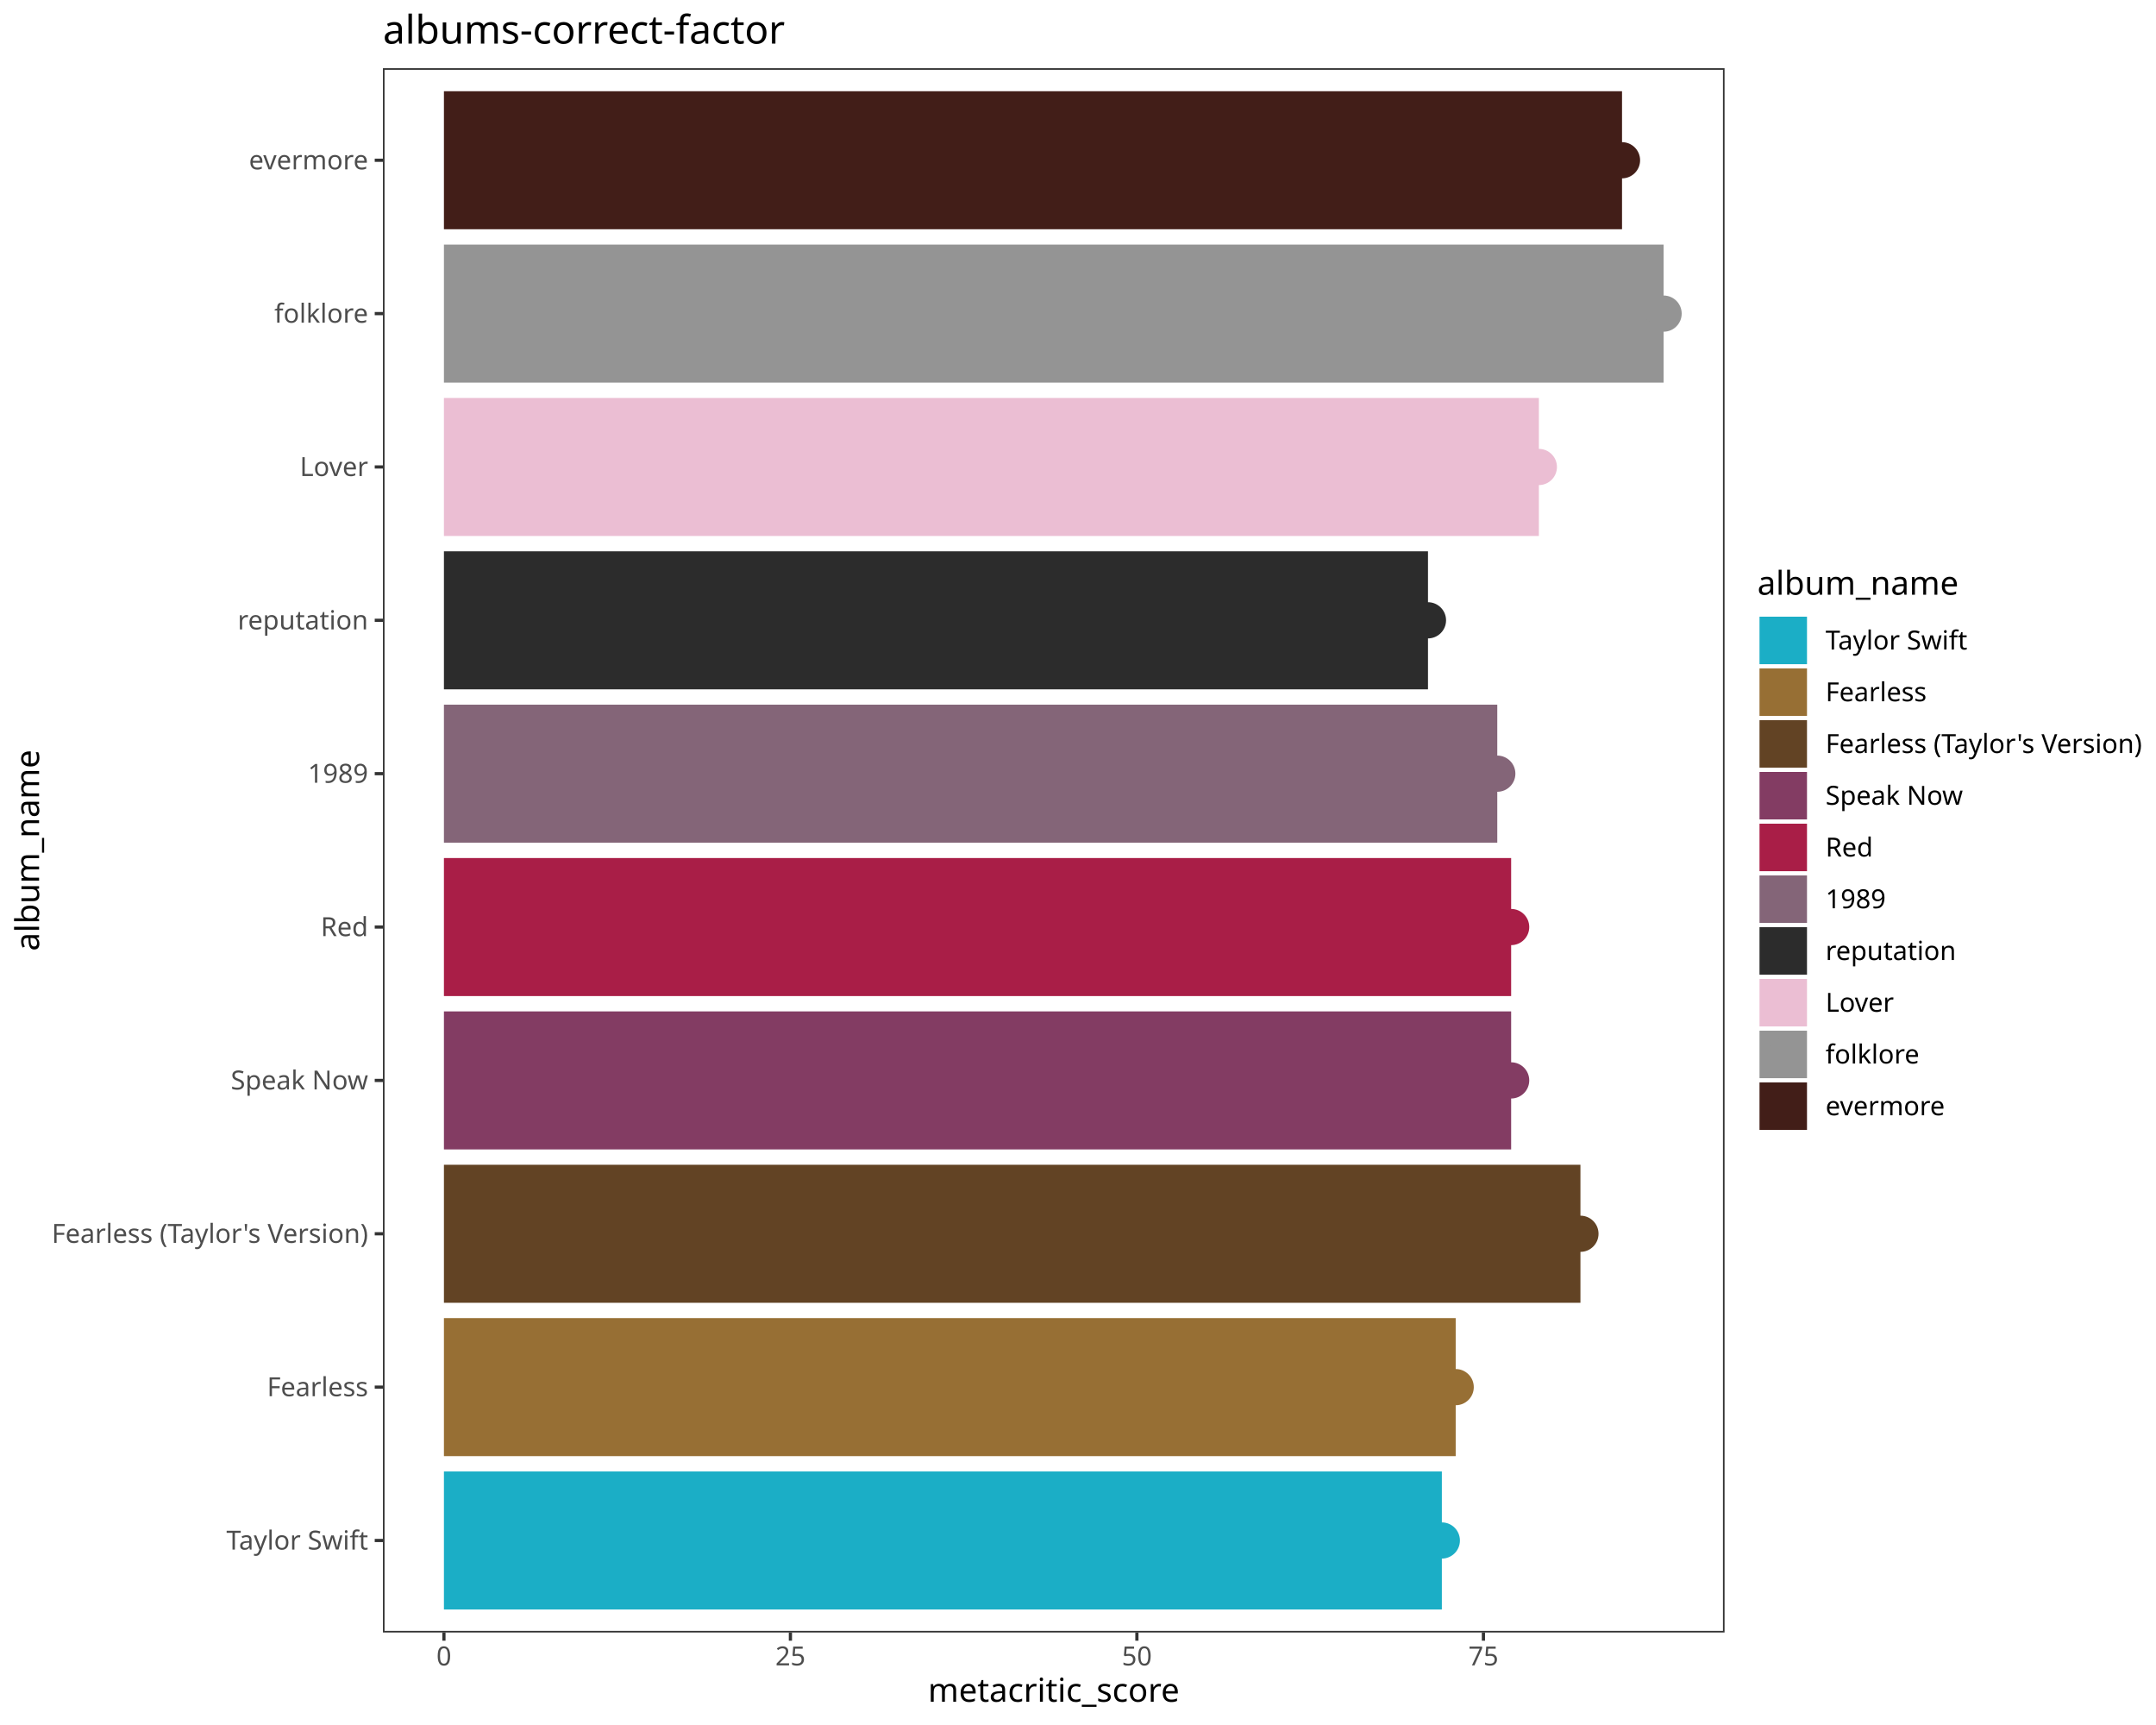
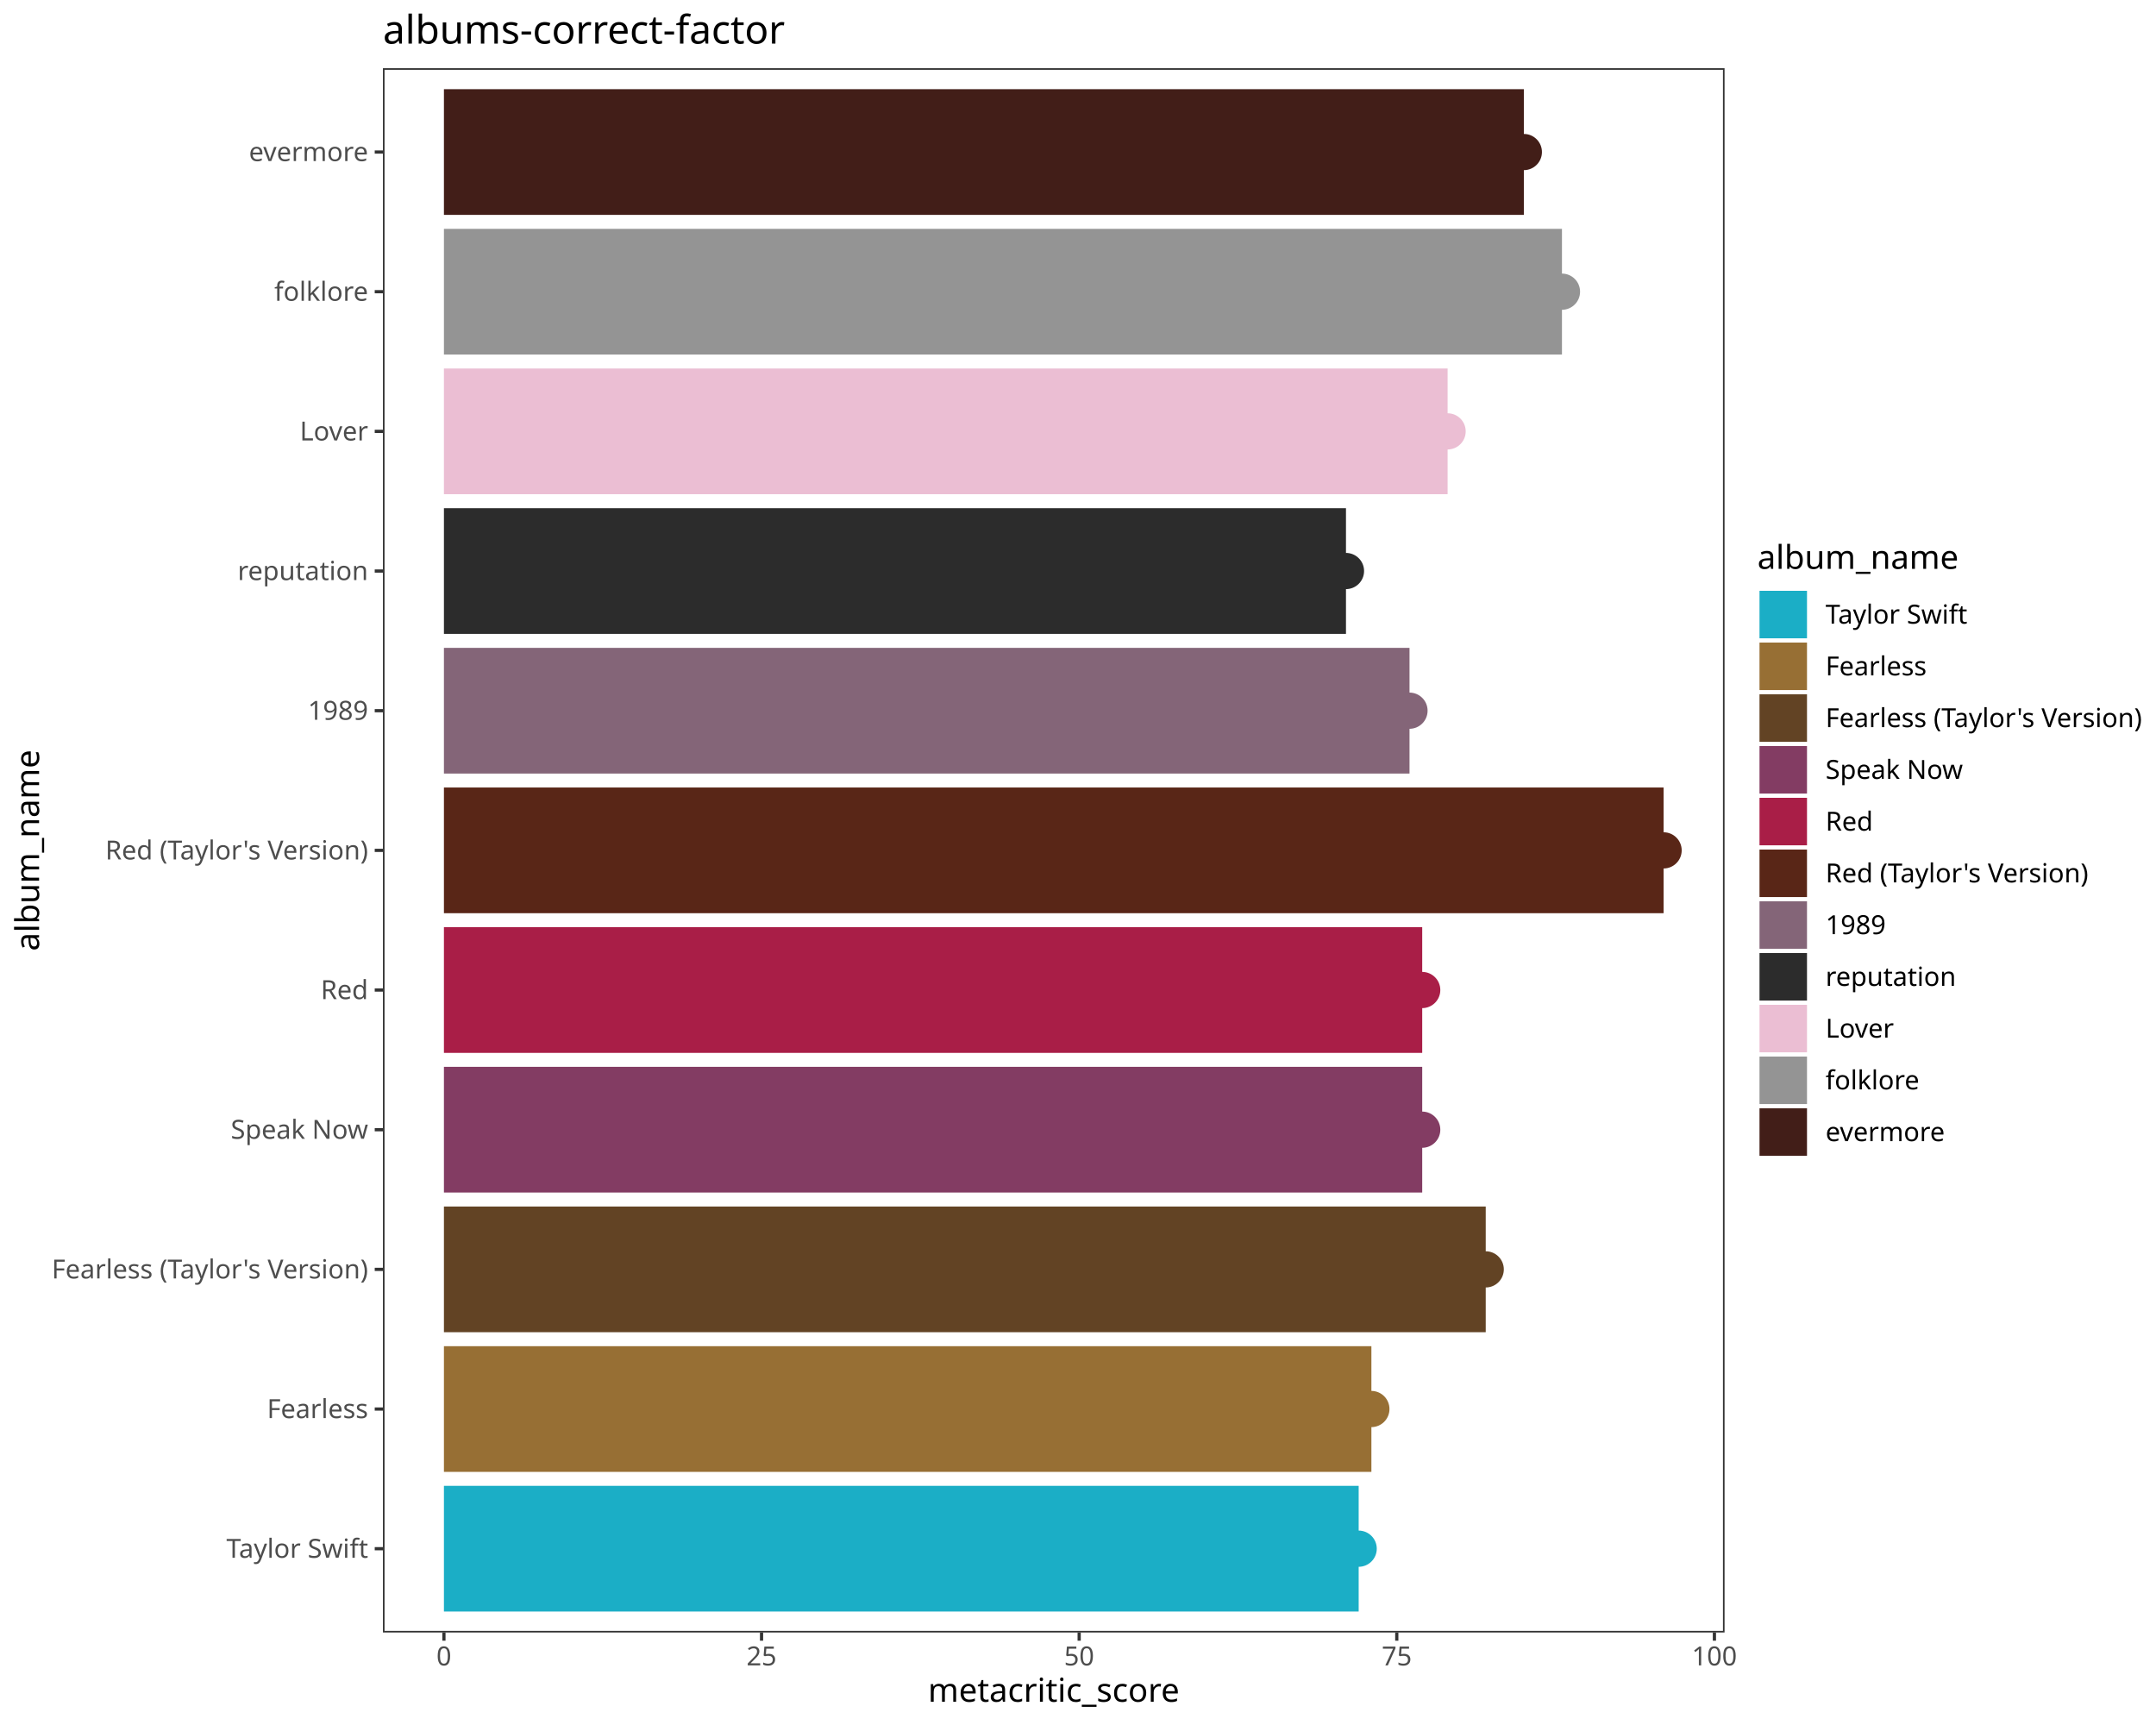
<svg xmlns="http://www.w3.org/2000/svg" class="svglite" data-engine-version="2.0" width="720.00pt" height="576.00pt" viewBox="0 0 720.00 576.00">
  <defs>
    <style type="text/css">
    .svglite line, .svglite polyline, .svglite polygon, .svglite path, .svglite rect, .svglite circle {
      fill: none;
      stroke: #000000;
      stroke-linecap: round;
      stroke-linejoin: round;
      stroke-miterlimit: 10.00;
    }
  </style>
  </defs>
  <rect width="100%" height="100%" style="stroke: none; fill: #FFFFFF;" />
  <defs>
    <clipPath id="cpMC4wMHw3MjAuMDB8MC4wMHw1NzYuMDA=">
      <rect x="0.00" y="0.00" width="720.00" height="576.00" />
    </clipPath>
  </defs>
  <g clip-path="url(#cpMC4wMHw3MjAuMDB8MC4wMHw1NzYuMDA=)">
    <rect x="0.00" y="0.00" width="720.00" height="576.00" style="stroke-width: 1.07; stroke: #FFFFFF; fill: #FFFFFF;" />
  </g>
  <defs>
    <clipPath id="cpMTI3Ljg4fDU3NS45M3wyMi43OHw1NDUuMTE=">
      <rect x="127.88" y="22.78" width="448.04" height="522.33" />
    </clipPath>
  </defs>
  <g clip-path="url(#cpMTI3Ljg4fDU3NS45M3wyMi43OHw1NDUuMTE=)">
    <rect x="127.88" y="22.78" width="448.04" height="522.33" style="stroke-width: 1.07; stroke: none; fill: #FFFFFF;" />
-     <rect x="148.25" y="491.34" width="333.26" height="46.09" style="stroke-width: 1.07; stroke: none; stroke-linecap: square; stroke-linejoin: miter; fill: #1BAEC6;" />
-     <rect x="148.25" y="440.13" width="337.88" height="46.09" style="stroke-width: 1.07; stroke: none; stroke-linecap: square; stroke-linejoin: miter; fill: #976F34;" />
-     <rect x="148.25" y="337.72" width="356.40" height="46.09" style="stroke-width: 1.07; stroke: none; stroke-linecap: square; stroke-linejoin: miter; fill: #833C63;" />
-     <rect x="148.25" y="286.51" width="356.40" height="46.09" style="stroke-width: 1.07; stroke: none; stroke-linecap: square; stroke-linejoin: miter; fill: #A91E47;" />
-     <rect x="148.25" y="235.30" width="351.77" height="46.09" style="stroke-width: 1.07; stroke: none; stroke-linecap: square; stroke-linejoin: miter; fill: #846578;" />
-     <rect x="148.25" y="184.09" width="328.63" height="46.09" style="stroke-width: 1.07; stroke: none; stroke-linecap: square; stroke-linejoin: miter; fill: #2C2C2C;" />
-     <rect x="148.25" y="132.88" width="365.66" height="46.09" style="stroke-width: 1.07; stroke: none; stroke-linecap: square; stroke-linejoin: miter; fill: #EBBED3;" />
-     <rect x="148.25" y="81.67" width="407.31" height="46.09" style="stroke-width: 1.07; stroke: none; stroke-linecap: square; stroke-linejoin: miter; fill: #949494;" />
-     <rect x="148.25" y="30.46" width="393.43" height="46.09" style="stroke-width: 1.07; stroke: none; stroke-linecap: square; stroke-linejoin: miter; fill: #421E18;" />
-     <rect x="148.25" y="388.93" width="379.54" height="46.09" style="stroke-width: 1.07; stroke: none; stroke-linecap: square; stroke-linejoin: miter; fill: #624324;" />
-     <circle cx="481.50" cy="514.39" r="5.69" style="stroke-width: 0.71; stroke: #1BAEC6; fill: #1BAEC6;" />
-     <circle cx="486.13" cy="463.18" r="5.69" style="stroke-width: 0.71; stroke: #976F34; fill: #976F34;" />
-     <circle cx="504.65" cy="360.76" r="5.69" style="stroke-width: 0.71; stroke: #833C63; fill: #833C63;" />
-     <circle cx="504.65" cy="309.55" r="5.69" style="stroke-width: 0.71; stroke: #A91E47; fill: #A91E47;" />
-     <circle cx="500.02" cy="258.34" r="5.69" style="stroke-width: 0.71; stroke: #846578; fill: #846578;" />
-     <circle cx="476.87" cy="207.13" r="5.69" style="stroke-width: 0.71; stroke: #2C2C2C; fill: #2C2C2C;" />
-     <circle cx="513.90" cy="155.93" r="5.69" style="stroke-width: 0.71; stroke: #EBBED3; fill: #EBBED3;" />
-     <circle cx="555.56" cy="104.72" r="5.69" style="stroke-width: 0.71; stroke: #949494; fill: #949494;" />
-     <circle cx="541.67" cy="53.51" r="5.69" style="stroke-width: 0.71; stroke: #421E18; fill: #421E18;" />
-     <circle cx="527.79" cy="411.97" r="5.69" style="stroke-width: 0.71; stroke: #624324; fill: #624324;" />
+     <rect x="148.25" y="496.14" width="305.48" height="41.97" style="stroke-width: 1.07; stroke: none; stroke-linecap: square; stroke-linejoin: miter; fill: #1BAEC6;" />
+     <rect x="148.25" y="449.51" width="309.73" height="41.97" style="stroke-width: 1.07; stroke: none; stroke-linecap: square; stroke-linejoin: miter; fill: #976F34;" />
+     <rect x="148.25" y="356.23" width="326.70" height="41.97" style="stroke-width: 1.07; stroke: none; stroke-linecap: square; stroke-linejoin: miter; fill: #833C63;" />
+     <rect x="148.25" y="309.60" width="326.70" height="41.97" style="stroke-width: 1.07; stroke: none; stroke-linecap: square; stroke-linejoin: miter; fill: #A91E47;" />
+     <rect x="148.25" y="216.33" width="322.46" height="41.97" style="stroke-width: 1.07; stroke: none; stroke-linecap: square; stroke-linejoin: miter; fill: #846578;" />
+     <rect x="148.25" y="169.69" width="301.24" height="41.97" style="stroke-width: 1.07; stroke: none; stroke-linecap: square; stroke-linejoin: miter; fill: #2C2C2C;" />
+     <rect x="148.25" y="123.05" width="335.18" height="41.97" style="stroke-width: 1.07; stroke: none; stroke-linecap: square; stroke-linejoin: miter; fill: #EBBED3;" />
+     <rect x="148.25" y="76.42" width="373.37" height="41.97" style="stroke-width: 1.07; stroke: none; stroke-linecap: square; stroke-linejoin: miter; fill: #949494;" />
+     <rect x="148.25" y="29.78" width="360.64" height="41.97" style="stroke-width: 1.07; stroke: none; stroke-linecap: square; stroke-linejoin: miter; fill: #421E18;" />
+     <rect x="148.25" y="402.87" width="347.91" height="41.97" style="stroke-width: 1.07; stroke: none; stroke-linecap: square; stroke-linejoin: miter; fill: #624324;" />
+     <rect x="148.25" y="262.96" width="407.31" height="41.97" style="stroke-width: 1.07; stroke: none; stroke-linecap: square; stroke-linejoin: miter; fill: #592617;" />
+     <circle cx="453.73" cy="517.13" r="5.69" style="stroke-width: 0.71; stroke: #1BAEC6; fill: #1BAEC6;" />
+     <circle cx="457.97" cy="470.49" r="5.69" style="stroke-width: 0.71; stroke: #976F34; fill: #976F34;" />
+     <circle cx="474.95" cy="377.22" r="5.69" style="stroke-width: 0.71; stroke: #833C63; fill: #833C63;" />
+     <circle cx="474.95" cy="330.58" r="5.69" style="stroke-width: 0.71; stroke: #A91E47; fill: #A91E47;" />
+     <circle cx="470.70" cy="237.31" r="5.69" style="stroke-width: 0.71; stroke: #846578; fill: #846578;" />
+     <circle cx="449.49" cy="190.67" r="5.69" style="stroke-width: 0.71; stroke: #2C2C2C; fill: #2C2C2C;" />
+     <circle cx="483.43" cy="144.04" r="5.69" style="stroke-width: 0.71; stroke: #EBBED3; fill: #EBBED3;" />
+     <circle cx="521.62" cy="97.40" r="5.69" style="stroke-width: 0.71; stroke: #949494; fill: #949494;" />
+     <circle cx="508.89" cy="50.77" r="5.69" style="stroke-width: 0.71; stroke: #421E18; fill: #421E18;" />
+     <circle cx="496.16" cy="423.86" r="5.69" style="stroke-width: 0.71; stroke: #624324; fill: #624324;" />
+     <circle cx="555.56" cy="283.95" r="5.69" style="stroke-width: 0.71; stroke: #592617; fill: #592617;" />
    <rect x="127.88" y="22.78" width="448.04" height="522.33" style="stroke-width: 1.07; stroke: #333333;" />
  </g>
  <g clip-path="url(#cpMC4wMHw3MjAuMDB8MC4wMHw1NzYuMDA=)">
-     <text x="122.95" y="517.42" text-anchor="end" style="font-size: 8.80px; fill: #4D4D4D; font-family: sans;" textLength="45.97px" lengthAdjust="spacingAndGlyphs">Taylor Swift</text>
-     <text x="122.95" y="466.21" text-anchor="end" style="font-size: 8.80px; fill: #4D4D4D; font-family: sans;" textLength="33.75px" lengthAdjust="spacingAndGlyphs">Fearless</text>
-     <text x="122.95" y="415.00" text-anchor="end" style="font-size: 8.80px; fill: #4D4D4D; font-family: sans;" textLength="104.88px" lengthAdjust="spacingAndGlyphs">Fearless (Taylor's Version)</text>
-     <text x="122.95" y="363.79" text-anchor="end" style="font-size: 8.80px; fill: #4D4D4D; font-family: sans;" textLength="45.01px" lengthAdjust="spacingAndGlyphs">Speak Now</text>
-     <text x="122.95" y="312.58" text-anchor="end" style="font-size: 8.80px; fill: #4D4D4D; font-family: sans;" textLength="16.15px" lengthAdjust="spacingAndGlyphs">Red</text>
-     <text x="122.95" y="261.37" text-anchor="end" style="font-size: 8.80px; fill: #4D4D4D; font-family: sans;" textLength="19.58px" lengthAdjust="spacingAndGlyphs">1989</text>
-     <text x="122.95" y="210.16" text-anchor="end" style="font-size: 8.80px; fill: #4D4D4D; font-family: sans;" textLength="39.14px" lengthAdjust="spacingAndGlyphs">reputation</text>
-     <text x="122.95" y="158.95" text-anchor="end" style="font-size: 8.80px; fill: #4D4D4D; font-family: sans;" textLength="22.02px" lengthAdjust="spacingAndGlyphs">Lover</text>
-     <text x="122.95" y="107.75" text-anchor="end" style="font-size: 8.80px; fill: #4D4D4D; font-family: sans;" textLength="28.37px" lengthAdjust="spacingAndGlyphs">folklore</text>
-     <text x="122.95" y="56.54" text-anchor="end" style="font-size: 8.80px; fill: #4D4D4D; font-family: sans;" textLength="37.18px" lengthAdjust="spacingAndGlyphs">evermore</text>
-     <polyline points="125.14,514.39 127.88,514.39 " style="stroke-width: 1.07; stroke: #333333; stroke-linecap: butt;" />
-     <polyline points="125.14,463.18 127.88,463.18 " style="stroke-width: 1.07; stroke: #333333; stroke-linecap: butt;" />
-     <polyline points="125.14,411.97 127.88,411.97 " style="stroke-width: 1.07; stroke: #333333; stroke-linecap: butt;" />
-     <polyline points="125.14,360.76 127.88,360.76 " style="stroke-width: 1.07; stroke: #333333; stroke-linecap: butt;" />
-     <polyline points="125.14,309.55 127.88,309.55 " style="stroke-width: 1.07; stroke: #333333; stroke-linecap: butt;" />
-     <polyline points="125.14,258.34 127.88,258.34 " style="stroke-width: 1.07; stroke: #333333; stroke-linecap: butt;" />
-     <polyline points="125.14,207.13 127.88,207.13 " style="stroke-width: 1.07; stroke: #333333; stroke-linecap: butt;" />
-     <polyline points="125.14,155.93 127.88,155.93 " style="stroke-width: 1.07; stroke: #333333; stroke-linecap: butt;" />
-     <polyline points="125.14,104.72 127.88,104.72 " style="stroke-width: 1.07; stroke: #333333; stroke-linecap: butt;" />
-     <polyline points="125.14,53.51 127.88,53.51 " style="stroke-width: 1.07; stroke: #333333; stroke-linecap: butt;" />
+     <text x="122.95" y="520.16" text-anchor="end" style="font-size: 8.80px; fill: #4D4D4D; font-family: sans;" textLength="45.97px" lengthAdjust="spacingAndGlyphs">Taylor Swift</text>
+     <text x="122.95" y="473.52" text-anchor="end" style="font-size: 8.80px; fill: #4D4D4D; font-family: sans;" textLength="33.75px" lengthAdjust="spacingAndGlyphs">Fearless</text>
+     <text x="122.95" y="426.89" text-anchor="end" style="font-size: 8.80px; fill: #4D4D4D; font-family: sans;" textLength="104.88px" lengthAdjust="spacingAndGlyphs">Fearless (Taylor's Version)</text>
+     <text x="122.95" y="380.25" text-anchor="end" style="font-size: 8.80px; fill: #4D4D4D; font-family: sans;" textLength="45.01px" lengthAdjust="spacingAndGlyphs">Speak Now</text>
+     <text x="122.95" y="333.61" text-anchor="end" style="font-size: 8.80px; fill: #4D4D4D; font-family: sans;" textLength="16.15px" lengthAdjust="spacingAndGlyphs">Red</text>
+     <text x="122.95" y="286.98" text-anchor="end" style="font-size: 8.80px; fill: #4D4D4D; font-family: sans;" textLength="87.27px" lengthAdjust="spacingAndGlyphs">Red (Taylor's Version)</text>
+     <text x="122.95" y="240.34" text-anchor="end" style="font-size: 8.80px; fill: #4D4D4D; font-family: sans;" textLength="19.58px" lengthAdjust="spacingAndGlyphs">1989</text>
+     <text x="122.95" y="193.70" text-anchor="end" style="font-size: 8.80px; fill: #4D4D4D; font-family: sans;" textLength="39.14px" lengthAdjust="spacingAndGlyphs">reputation</text>
+     <text x="122.95" y="147.07" text-anchor="end" style="font-size: 8.80px; fill: #4D4D4D; font-family: sans;" textLength="22.02px" lengthAdjust="spacingAndGlyphs">Lover</text>
+     <text x="122.95" y="100.43" text-anchor="end" style="font-size: 8.80px; fill: #4D4D4D; font-family: sans;" textLength="28.37px" lengthAdjust="spacingAndGlyphs">folklore</text>
+     <text x="122.95" y="53.79" text-anchor="end" style="font-size: 8.80px; fill: #4D4D4D; font-family: sans;" textLength="37.18px" lengthAdjust="spacingAndGlyphs">evermore</text>
+     <polyline points="125.14,517.13 127.88,517.13 " style="stroke-width: 1.07; stroke: #333333; stroke-linecap: butt;" />
+     <polyline points="125.14,470.49 127.88,470.49 " style="stroke-width: 1.07; stroke: #333333; stroke-linecap: butt;" />
+     <polyline points="125.14,423.86 127.88,423.86 " style="stroke-width: 1.07; stroke: #333333; stroke-linecap: butt;" />
+     <polyline points="125.14,377.22 127.88,377.22 " style="stroke-width: 1.07; stroke: #333333; stroke-linecap: butt;" />
+     <polyline points="125.14,330.58 127.88,330.58 " style="stroke-width: 1.07; stroke: #333333; stroke-linecap: butt;" />
+     <polyline points="125.14,283.95 127.88,283.95 " style="stroke-width: 1.07; stroke: #333333; stroke-linecap: butt;" />
+     <polyline points="125.14,237.31 127.88,237.31 " style="stroke-width: 1.07; stroke: #333333; stroke-linecap: butt;" />
+     <polyline points="125.14,190.67 127.88,190.67 " style="stroke-width: 1.07; stroke: #333333; stroke-linecap: butt;" />
+     <polyline points="125.14,144.04 127.88,144.04 " style="stroke-width: 1.07; stroke: #333333; stroke-linecap: butt;" />
+     <polyline points="125.14,97.40 127.88,97.40 " style="stroke-width: 1.07; stroke: #333333; stroke-linecap: butt;" />
+     <polyline points="125.14,50.77 127.88,50.77 " style="stroke-width: 1.07; stroke: #333333; stroke-linecap: butt;" />
    <polyline points="148.25,547.85 148.25,545.11 " style="stroke-width: 1.07; stroke: #333333; stroke-linecap: butt;" />
-     <polyline points="263.96,547.85 263.96,545.11 " style="stroke-width: 1.07; stroke: #333333; stroke-linecap: butt;" />
-     <polyline points="379.67,547.85 379.67,545.11 " style="stroke-width: 1.07; stroke: #333333; stroke-linecap: butt;" />
-     <polyline points="495.39,547.85 495.39,545.11 " style="stroke-width: 1.07; stroke: #333333; stroke-linecap: butt;" />
+     <polyline points="254.32,547.85 254.32,545.11 " style="stroke-width: 1.07; stroke: #333333; stroke-linecap: butt;" />
+     <polyline points="360.39,547.85 360.39,545.11 " style="stroke-width: 1.07; stroke: #333333; stroke-linecap: butt;" />
+     <polyline points="466.46,547.85 466.46,545.11 " style="stroke-width: 1.07; stroke: #333333; stroke-linecap: butt;" />
+     <polyline points="572.53,547.85 572.53,545.11 " style="stroke-width: 1.07; stroke: #333333; stroke-linecap: butt;" />
    <text x="148.25" y="556.10" text-anchor="middle" style="font-size: 8.80px; fill: #4D4D4D; font-family: sans;" textLength="4.89px" lengthAdjust="spacingAndGlyphs">0</text>
-     <text x="263.96" y="556.10" text-anchor="middle" style="font-size: 8.80px; fill: #4D4D4D; font-family: sans;" textLength="9.79px" lengthAdjust="spacingAndGlyphs">25</text>
-     <text x="379.67" y="556.10" text-anchor="middle" style="font-size: 8.80px; fill: #4D4D4D; font-family: sans;" textLength="9.79px" lengthAdjust="spacingAndGlyphs">50</text>
-     <text x="495.39" y="556.10" text-anchor="middle" style="font-size: 8.80px; fill: #4D4D4D; font-family: sans;" textLength="9.79px" lengthAdjust="spacingAndGlyphs">75</text>
+     <text x="254.32" y="556.10" text-anchor="middle" style="font-size: 8.80px; fill: #4D4D4D; font-family: sans;" textLength="9.79px" lengthAdjust="spacingAndGlyphs">25</text>
+     <text x="360.39" y="556.10" text-anchor="middle" style="font-size: 8.80px; fill: #4D4D4D; font-family: sans;" textLength="9.79px" lengthAdjust="spacingAndGlyphs">50</text>
+     <text x="466.46" y="556.10" text-anchor="middle" style="font-size: 8.80px; fill: #4D4D4D; font-family: sans;" textLength="9.79px" lengthAdjust="spacingAndGlyphs">75</text>
+     <text x="572.53" y="556.10" text-anchor="middle" style="font-size: 8.80px; fill: #4D4D4D; font-family: sans;" textLength="14.68px" lengthAdjust="spacingAndGlyphs">100</text>
    <text x="351.90" y="568.24" text-anchor="middle" style="font-size: 11.00px; font-family: sans;" textLength="80.10px" lengthAdjust="spacingAndGlyphs">metacritic_score</text>
    <text transform="translate(13.05,283.95) rotate(-90)" text-anchor="middle" style="font-size: 11.00px; font-family: sans;" textLength="63.60px" lengthAdjust="spacingAndGlyphs">album_name</text>
-     <rect x="586.88" y="189.88" width="127.64" height="188.13" style="stroke-width: 1.07; stroke: none; fill: #FFFFFF;" />
-     <text x="586.88" y="198.59" style="font-size: 11.00px; font-family: sans;" textLength="63.60px" lengthAdjust="spacingAndGlyphs">album_name</text>
-     <rect x="586.88" y="205.21" width="17.28" height="17.28" style="stroke-width: 1.07; stroke: none; fill: #FFFFFF;" />
-     <rect x="587.59" y="205.92" width="15.86" height="15.86" style="stroke-width: 1.07; stroke: none; stroke-linecap: square; stroke-linejoin: miter; fill: #1BAEC6;" />
-     <circle cx="595.52" cy="213.85" r="5.69" style="stroke-width: 0.71; stroke: #1BAEC6; fill: #1BAEC6;" />
-     <rect x="586.88" y="222.49" width="17.28" height="17.28" style="stroke-width: 1.07; stroke: none; fill: #FFFFFF;" />
-     <rect x="587.59" y="223.20" width="15.86" height="15.86" style="stroke-width: 1.07; stroke: none; stroke-linecap: square; stroke-linejoin: miter; fill: #976F34;" />
-     <circle cx="595.52" cy="231.13" r="5.69" style="stroke-width: 0.71; stroke: #976F34; fill: #976F34;" />
-     <rect x="586.88" y="239.77" width="17.28" height="17.28" style="stroke-width: 1.07; stroke: none; fill: #FFFFFF;" />
-     <rect x="587.59" y="240.48" width="15.86" height="15.86" style="stroke-width: 1.07; stroke: none; stroke-linecap: square; stroke-linejoin: miter; fill: #624324;" />
-     <circle cx="595.52" cy="248.41" r="5.69" style="stroke-width: 0.71; stroke: #624324; fill: #624324;" />
-     <rect x="586.88" y="257.05" width="17.28" height="17.28" style="stroke-width: 1.07; stroke: none; fill: #FFFFFF;" />
-     <rect x="587.59" y="257.76" width="15.86" height="15.86" style="stroke-width: 1.07; stroke: none; stroke-linecap: square; stroke-linejoin: miter; fill: #833C63;" />
-     <circle cx="595.52" cy="265.69" r="5.69" style="stroke-width: 0.71; stroke: #833C63; fill: #833C63;" />
-     <rect x="586.88" y="274.33" width="17.28" height="17.28" style="stroke-width: 1.07; stroke: none; fill: #FFFFFF;" />
-     <rect x="587.59" y="275.04" width="15.86" height="15.86" style="stroke-width: 1.07; stroke: none; stroke-linecap: square; stroke-linejoin: miter; fill: #A91E47;" />
-     <circle cx="595.52" cy="282.97" r="5.69" style="stroke-width: 0.71; stroke: #A91E47; fill: #A91E47;" />
-     <rect x="586.88" y="291.61" width="17.28" height="17.28" style="stroke-width: 1.07; stroke: none; fill: #FFFFFF;" />
-     <rect x="587.59" y="292.32" width="15.86" height="15.86" style="stroke-width: 1.07; stroke: none; stroke-linecap: square; stroke-linejoin: miter; fill: #846578;" />
-     <circle cx="595.52" cy="300.25" r="5.69" style="stroke-width: 0.71; stroke: #846578; fill: #846578;" />
-     <rect x="586.88" y="308.89" width="17.28" height="17.28" style="stroke-width: 1.07; stroke: none; fill: #FFFFFF;" />
-     <rect x="587.59" y="309.60" width="15.86" height="15.86" style="stroke-width: 1.07; stroke: none; stroke-linecap: square; stroke-linejoin: miter; fill: #2C2C2C;" />
-     <circle cx="595.52" cy="317.53" r="5.69" style="stroke-width: 0.71; stroke: #2C2C2C; fill: #2C2C2C;" />
-     <rect x="586.88" y="326.17" width="17.28" height="17.28" style="stroke-width: 1.07; stroke: none; fill: #FFFFFF;" />
-     <rect x="587.59" y="326.88" width="15.86" height="15.86" style="stroke-width: 1.07; stroke: none; stroke-linecap: square; stroke-linejoin: miter; fill: #EBBED3;" />
-     <circle cx="595.52" cy="334.81" r="5.69" style="stroke-width: 0.71; stroke: #EBBED3; fill: #EBBED3;" />
-     <rect x="586.88" y="343.45" width="17.28" height="17.28" style="stroke-width: 1.07; stroke: none; fill: #FFFFFF;" />
-     <rect x="587.59" y="344.16" width="15.86" height="15.86" style="stroke-width: 1.07; stroke: none; stroke-linecap: square; stroke-linejoin: miter; fill: #949494;" />
-     <circle cx="595.52" cy="352.09" r="5.69" style="stroke-width: 0.71; stroke: #949494; fill: #949494;" />
-     <rect x="586.88" y="360.73" width="17.28" height="17.28" style="stroke-width: 1.07; stroke: none; fill: #FFFFFF;" />
-     <rect x="587.59" y="361.44" width="15.86" height="15.86" style="stroke-width: 1.07; stroke: none; stroke-linecap: square; stroke-linejoin: miter; fill: #421E18;" />
-     <circle cx="595.52" cy="369.37" r="5.69" style="stroke-width: 0.71; stroke: #421E18; fill: #421E18;" />
-     <text x="609.64" y="216.88" style="font-size: 8.80px; font-family: sans;" textLength="45.97px" lengthAdjust="spacingAndGlyphs">Taylor Swift</text>
-     <text x="609.64" y="234.16" style="font-size: 8.80px; font-family: sans;" textLength="33.75px" lengthAdjust="spacingAndGlyphs">Fearless</text>
-     <text x="609.64" y="251.44" style="font-size: 8.80px; font-family: sans;" textLength="104.88px" lengthAdjust="spacingAndGlyphs">Fearless (Taylor's Version)</text>
-     <text x="609.64" y="268.72" style="font-size: 8.80px; font-family: sans;" textLength="45.01px" lengthAdjust="spacingAndGlyphs">Speak Now</text>
-     <text x="609.64" y="286.00" style="font-size: 8.80px; font-family: sans;" textLength="16.15px" lengthAdjust="spacingAndGlyphs">Red</text>
-     <text x="609.64" y="303.28" style="font-size: 8.80px; font-family: sans;" textLength="19.58px" lengthAdjust="spacingAndGlyphs">1989</text>
-     <text x="609.64" y="320.56" style="font-size: 8.80px; font-family: sans;" textLength="39.14px" lengthAdjust="spacingAndGlyphs">reputation</text>
-     <text x="609.64" y="337.84" style="font-size: 8.80px; font-family: sans;" textLength="22.02px" lengthAdjust="spacingAndGlyphs">Lover</text>
-     <text x="609.64" y="355.12" style="font-size: 8.80px; font-family: sans;" textLength="28.37px" lengthAdjust="spacingAndGlyphs">folklore</text>
-     <text x="609.64" y="372.40" style="font-size: 8.80px; font-family: sans;" textLength="37.18px" lengthAdjust="spacingAndGlyphs">evermore</text>
+     <rect x="586.88" y="181.24" width="127.64" height="205.41" style="stroke-width: 1.07; stroke: none; fill: #FFFFFF;" />
+     <text x="586.88" y="189.95" style="font-size: 11.00px; font-family: sans;" textLength="63.60px" lengthAdjust="spacingAndGlyphs">album_name</text>
+     <rect x="586.88" y="196.57" width="17.28" height="17.28" style="stroke-width: 1.07; stroke: none; fill: #FFFFFF;" />
+     <rect x="587.59" y="197.28" width="15.86" height="15.86" style="stroke-width: 1.07; stroke: none; stroke-linecap: square; stroke-linejoin: miter; fill: #1BAEC6;" />
+     <circle cx="595.52" cy="205.21" r="5.69" style="stroke-width: 0.71; stroke: #1BAEC6; fill: #1BAEC6;" />
+     <rect x="586.88" y="213.85" width="17.28" height="17.28" style="stroke-width: 1.07; stroke: none; fill: #FFFFFF;" />
+     <rect x="587.59" y="214.56" width="15.86" height="15.86" style="stroke-width: 1.07; stroke: none; stroke-linecap: square; stroke-linejoin: miter; fill: #976F34;" />
+     <circle cx="595.52" cy="222.49" r="5.69" style="stroke-width: 0.71; stroke: #976F34; fill: #976F34;" />
+     <rect x="586.88" y="231.13" width="17.28" height="17.28" style="stroke-width: 1.07; stroke: none; fill: #FFFFFF;" />
+     <rect x="587.59" y="231.84" width="15.86" height="15.86" style="stroke-width: 1.07; stroke: none; stroke-linecap: square; stroke-linejoin: miter; fill: #624324;" />
+     <circle cx="595.52" cy="239.77" r="5.69" style="stroke-width: 0.71; stroke: #624324; fill: #624324;" />
+     <rect x="586.88" y="248.41" width="17.28" height="17.28" style="stroke-width: 1.07; stroke: none; fill: #FFFFFF;" />
+     <rect x="587.59" y="249.12" width="15.86" height="15.86" style="stroke-width: 1.07; stroke: none; stroke-linecap: square; stroke-linejoin: miter; fill: #833C63;" />
+     <circle cx="595.52" cy="257.05" r="5.69" style="stroke-width: 0.71; stroke: #833C63; fill: #833C63;" />
+     <rect x="586.88" y="265.69" width="17.28" height="17.28" style="stroke-width: 1.07; stroke: none; fill: #FFFFFF;" />
+     <rect x="587.59" y="266.40" width="15.86" height="15.86" style="stroke-width: 1.07; stroke: none; stroke-linecap: square; stroke-linejoin: miter; fill: #A91E47;" />
+     <circle cx="595.52" cy="274.33" r="5.69" style="stroke-width: 0.71; stroke: #A91E47; fill: #A91E47;" />
+     <rect x="586.88" y="282.97" width="17.28" height="17.28" style="stroke-width: 1.07; stroke: none; fill: #FFFFFF;" />
+     <rect x="587.59" y="283.68" width="15.86" height="15.86" style="stroke-width: 1.07; stroke: none; stroke-linecap: square; stroke-linejoin: miter; fill: #592617;" />
+     <circle cx="595.52" cy="291.61" r="5.69" style="stroke-width: 0.71; stroke: #592617; fill: #592617;" />
+     <rect x="586.88" y="300.25" width="17.28" height="17.28" style="stroke-width: 1.07; stroke: none; fill: #FFFFFF;" />
+     <rect x="587.59" y="300.96" width="15.86" height="15.86" style="stroke-width: 1.07; stroke: none; stroke-linecap: square; stroke-linejoin: miter; fill: #846578;" />
+     <circle cx="595.52" cy="308.89" r="5.69" style="stroke-width: 0.71; stroke: #846578; fill: #846578;" />
+     <rect x="586.88" y="317.53" width="17.28" height="17.28" style="stroke-width: 1.07; stroke: none; fill: #FFFFFF;" />
+     <rect x="587.59" y="318.24" width="15.86" height="15.86" style="stroke-width: 1.07; stroke: none; stroke-linecap: square; stroke-linejoin: miter; fill: #2C2C2C;" />
+     <circle cx="595.52" cy="326.17" r="5.69" style="stroke-width: 0.71; stroke: #2C2C2C; fill: #2C2C2C;" />
+     <rect x="586.88" y="334.81" width="17.28" height="17.28" style="stroke-width: 1.07; stroke: none; fill: #FFFFFF;" />
+     <rect x="587.59" y="335.52" width="15.86" height="15.86" style="stroke-width: 1.07; stroke: none; stroke-linecap: square; stroke-linejoin: miter; fill: #EBBED3;" />
+     <circle cx="595.52" cy="343.45" r="5.69" style="stroke-width: 0.71; stroke: #EBBED3; fill: #EBBED3;" />
+     <rect x="586.88" y="352.09" width="17.28" height="17.28" style="stroke-width: 1.07; stroke: none; fill: #FFFFFF;" />
+     <rect x="587.59" y="352.80" width="15.86" height="15.86" style="stroke-width: 1.07; stroke: none; stroke-linecap: square; stroke-linejoin: miter; fill: #949494;" />
+     <circle cx="595.52" cy="360.73" r="5.69" style="stroke-width: 0.71; stroke: #949494; fill: #949494;" />
+     <rect x="586.88" y="369.37" width="17.28" height="17.28" style="stroke-width: 1.07; stroke: none; fill: #FFFFFF;" />
+     <rect x="587.59" y="370.08" width="15.86" height="15.86" style="stroke-width: 1.07; stroke: none; stroke-linecap: square; stroke-linejoin: miter; fill: #421E18;" />
+     <circle cx="595.52" cy="378.01" r="5.69" style="stroke-width: 0.71; stroke: #421E18; fill: #421E18;" />
+     <text x="609.64" y="208.24" style="font-size: 8.80px; font-family: sans;" textLength="45.97px" lengthAdjust="spacingAndGlyphs">Taylor Swift</text>
+     <text x="609.64" y="225.52" style="font-size: 8.80px; font-family: sans;" textLength="33.75px" lengthAdjust="spacingAndGlyphs">Fearless</text>
+     <text x="609.64" y="242.80" style="font-size: 8.80px; font-family: sans;" textLength="104.88px" lengthAdjust="spacingAndGlyphs">Fearless (Taylor's Version)</text>
+     <text x="609.64" y="260.08" style="font-size: 8.80px; font-family: sans;" textLength="45.01px" lengthAdjust="spacingAndGlyphs">Speak Now</text>
+     <text x="609.64" y="277.36" style="font-size: 8.80px; font-family: sans;" textLength="16.15px" lengthAdjust="spacingAndGlyphs">Red</text>
+     <text x="609.64" y="294.64" style="font-size: 8.80px; font-family: sans;" textLength="87.27px" lengthAdjust="spacingAndGlyphs">Red (Taylor's Version)</text>
+     <text x="609.64" y="311.92" style="font-size: 8.80px; font-family: sans;" textLength="19.58px" lengthAdjust="spacingAndGlyphs">1989</text>
+     <text x="609.64" y="329.20" style="font-size: 8.80px; font-family: sans;" textLength="39.14px" lengthAdjust="spacingAndGlyphs">reputation</text>
+     <text x="609.64" y="346.48" style="font-size: 8.80px; font-family: sans;" textLength="22.02px" lengthAdjust="spacingAndGlyphs">Lover</text>
+     <text x="609.64" y="363.76" style="font-size: 8.80px; font-family: sans;" textLength="28.37px" lengthAdjust="spacingAndGlyphs">folklore</text>
+     <text x="609.64" y="381.04" style="font-size: 8.80px; font-family: sans;" textLength="37.18px" lengthAdjust="spacingAndGlyphs">evermore</text>
    <text x="127.88" y="14.56" style="font-size: 13.20px; font-family: sans;" textLength="124.72px" lengthAdjust="spacingAndGlyphs">albums-correct-factor</text>
  </g>
</svg>
